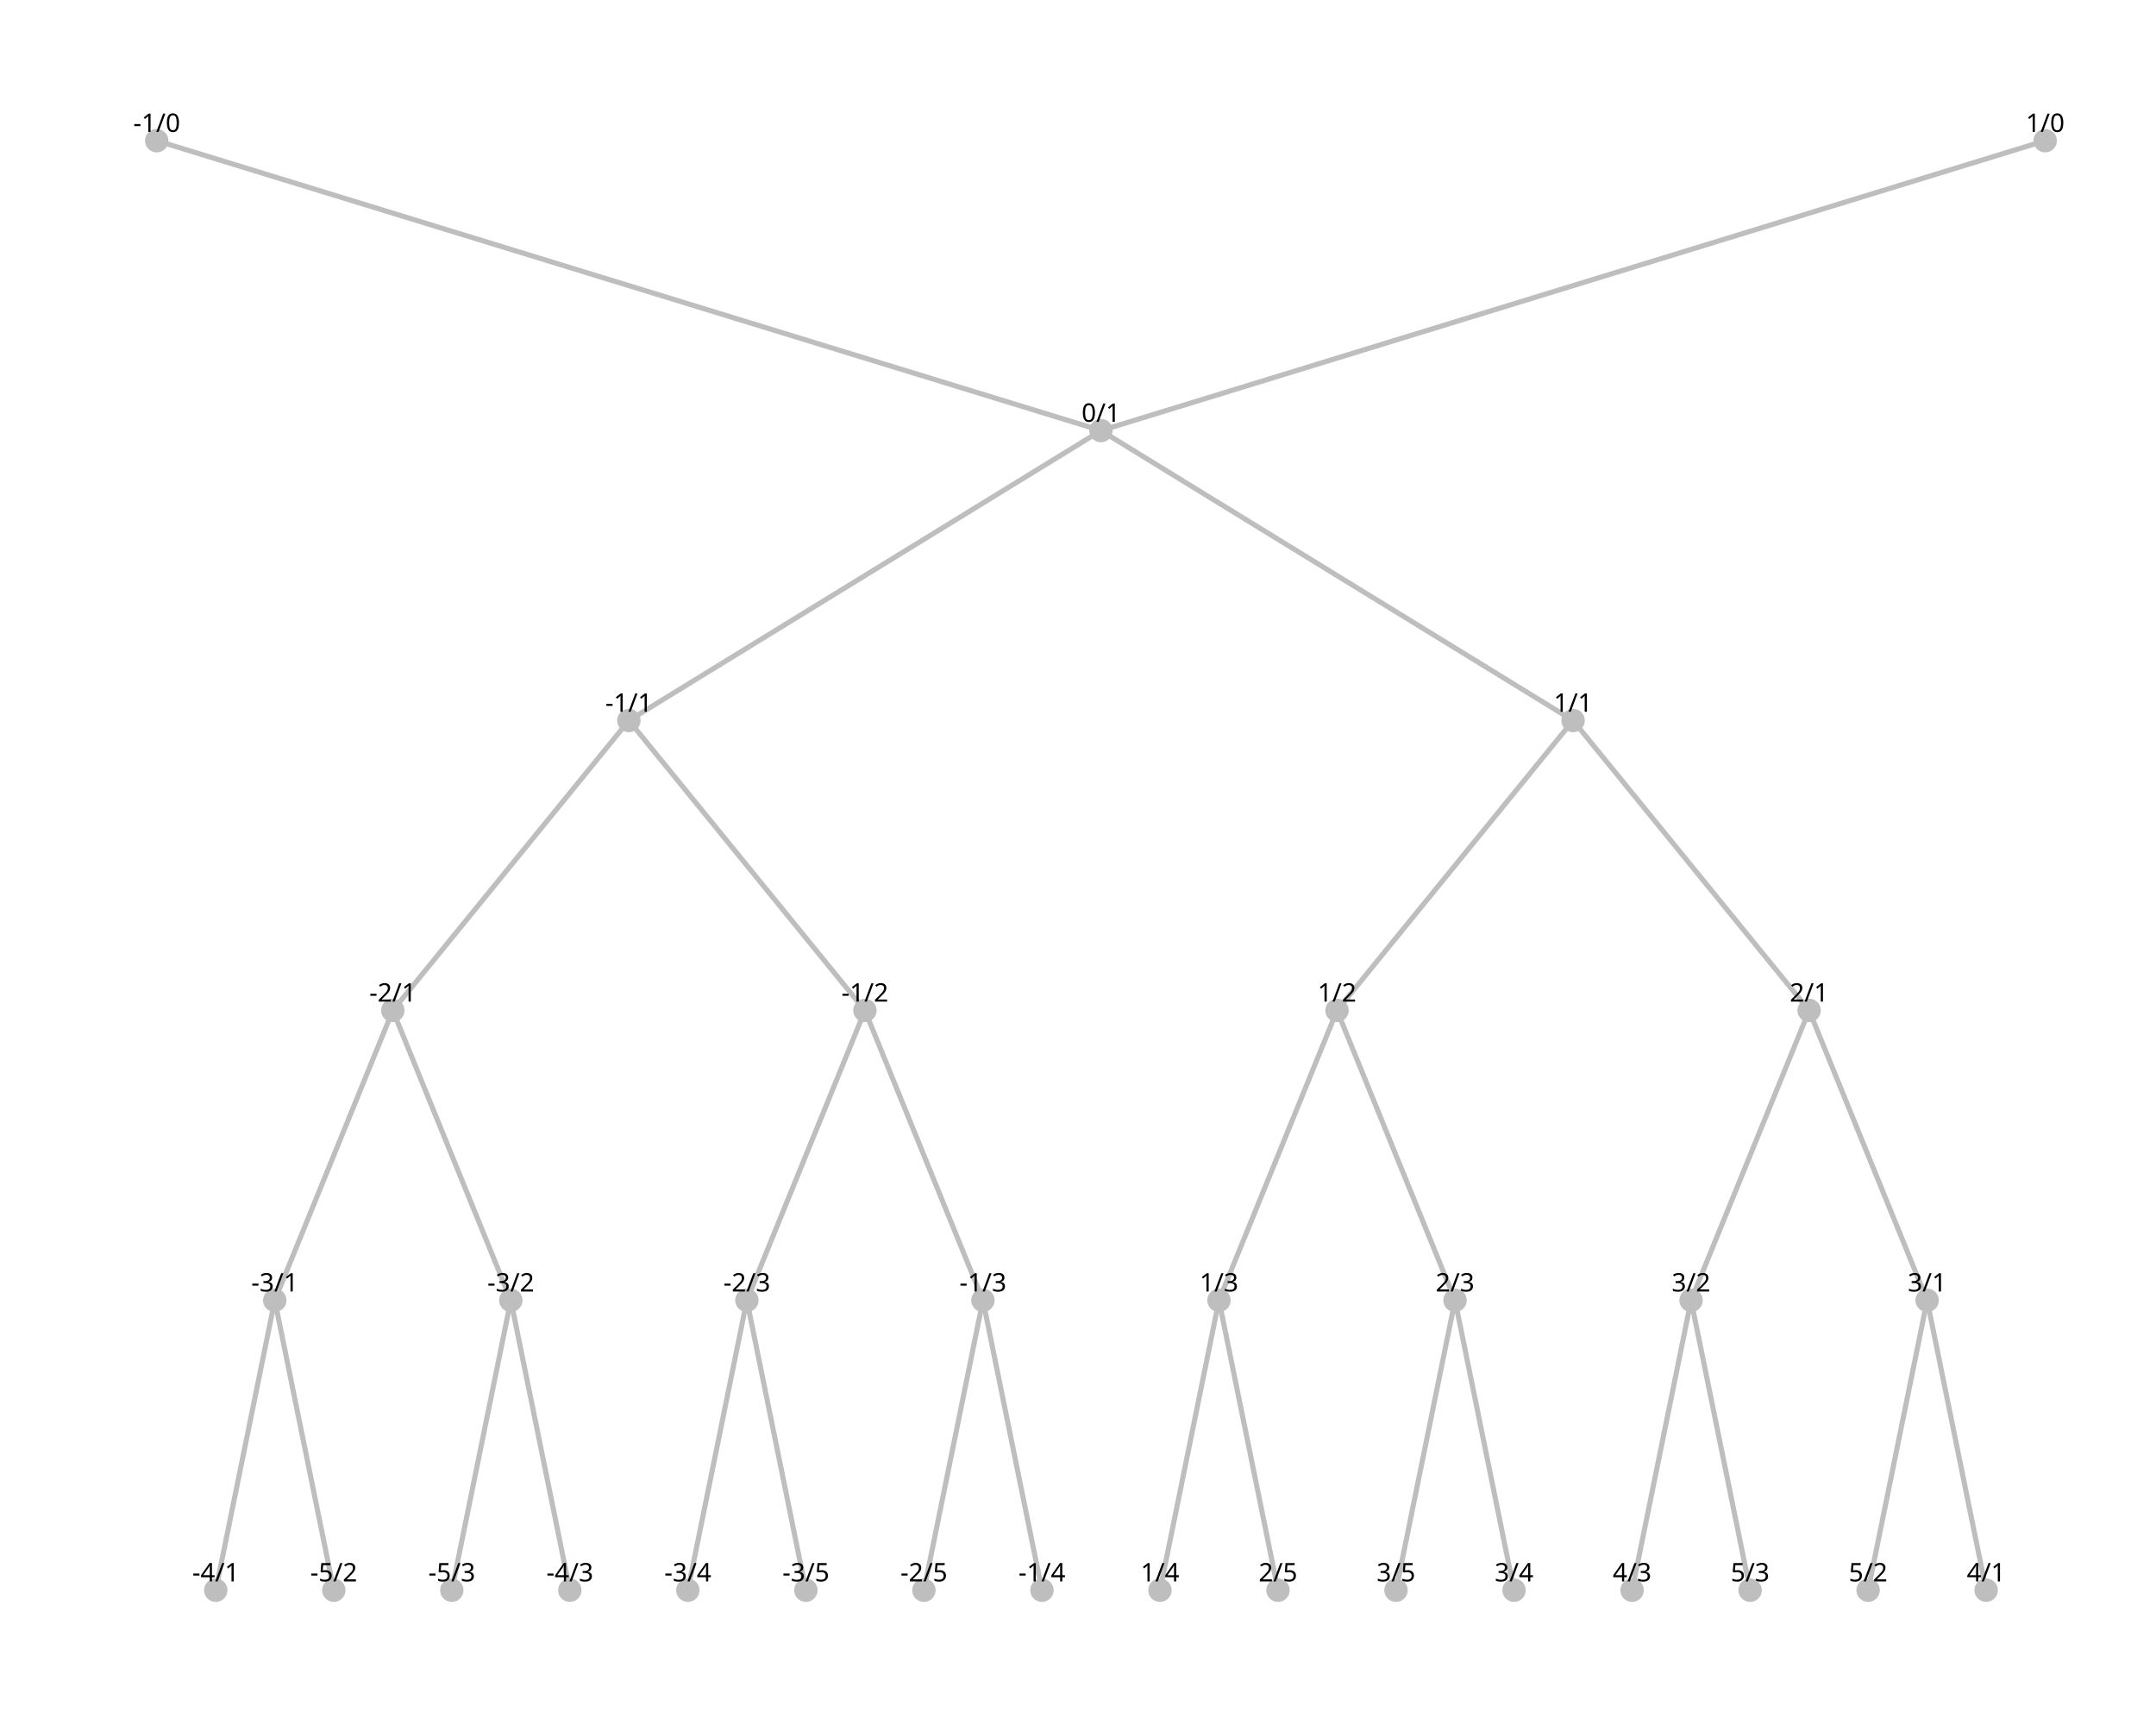
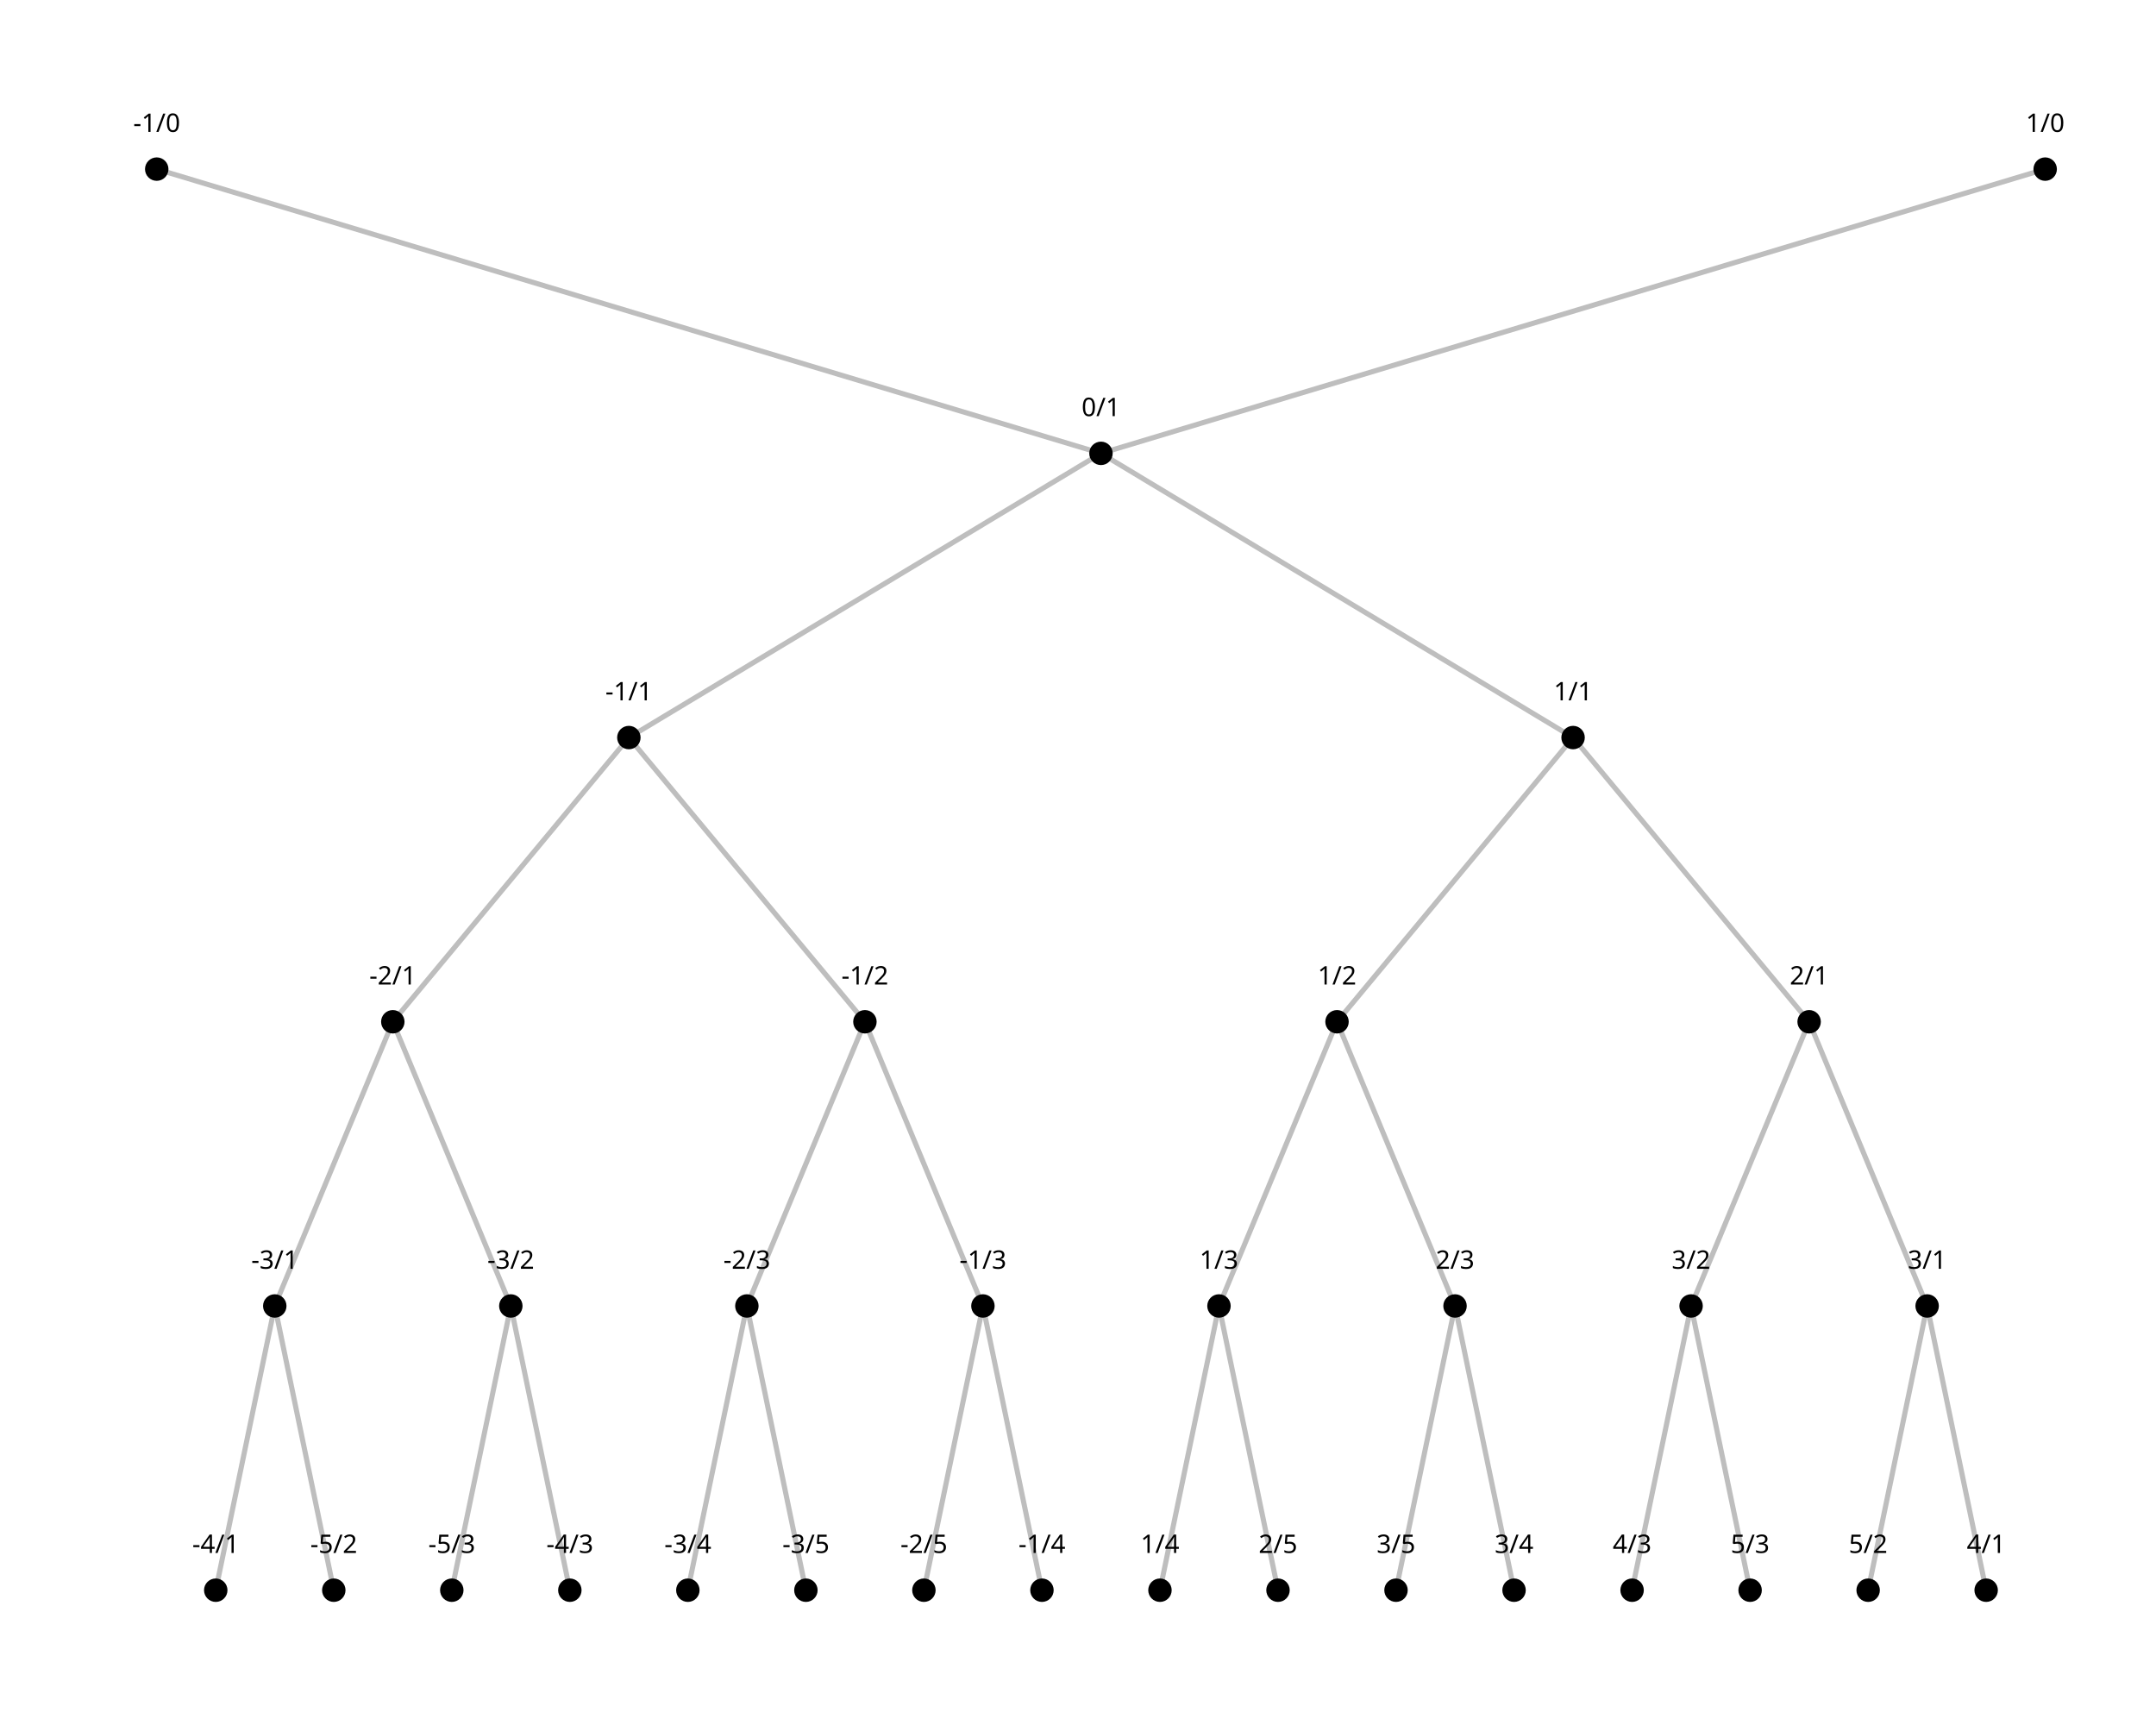
<svg xmlns="http://www.w3.org/2000/svg" class="svglite" data-engine-version="2.0" width="720.00pt" height="576.00pt" viewBox="0 0 720.00 576.00">
  <defs>
    <style type="text/css">
    .svglite line, .svglite polyline, .svglite polygon, .svglite path, .svglite rect, .svglite circle {
      fill: none;
      stroke: #000000;
      stroke-linecap: round;
      stroke-linejoin: round;
      stroke-miterlimit: 10.00;
    }
  </style>
  </defs>
  <rect width="100%" height="100%" style="stroke: none; fill: #FFFFFF;" />
  <defs>
    <clipPath id="cpMC4wMHw3MjAuMDB8MC4wMHw1NzYuMDA=">
      <rect x="0.00" y="0.00" width="720.00" height="576.00" />
    </clipPath>
  </defs>
  <g clip-path="url(#cpMC4wMHw3MjAuMDB8MC4wMHw1NzYuMDA=)">
</g>
  <defs>
    <clipPath id="cpMjAuODF8NzE0LjUyfDIyLjc4fDU1NS4xOQ==">
      <rect x="20.81" y="22.78" width="693.71" height="532.40" />
    </clipPath>
  </defs>
  <g clip-path="url(#cpMjAuODF8NzE0LjUyfDIyLjc4fDU1NS4xOQ==)">
-     <line x1="91.76" y1="434.19" x2="72.05" y2="530.99" style="stroke-width: 1.71; stroke: #BEBEBE; stroke-linecap: butt;" />
-     <line x1="131.18" y1="337.39" x2="91.76" y2="434.19" style="stroke-width: 1.71; stroke: #BEBEBE; stroke-linecap: butt;" />
-     <line x1="91.76" y1="434.19" x2="111.47" y2="530.99" style="stroke-width: 1.71; stroke: #BEBEBE; stroke-linecap: butt;" />
-     <line x1="210.01" y1="240.59" x2="131.18" y2="337.39" style="stroke-width: 1.71; stroke: #BEBEBE; stroke-linecap: butt;" />
-     <line x1="170.59" y1="434.19" x2="150.88" y2="530.99" style="stroke-width: 1.71; stroke: #BEBEBE; stroke-linecap: butt;" />
-     <line x1="131.18" y1="337.39" x2="170.59" y2="434.19" style="stroke-width: 1.71; stroke: #BEBEBE; stroke-linecap: butt;" />
-     <line x1="170.59" y1="434.19" x2="190.30" y2="530.99" style="stroke-width: 1.71; stroke: #BEBEBE; stroke-linecap: butt;" />
-     <line x1="367.67" y1="143.78" x2="210.01" y2="240.59" style="stroke-width: 1.71; stroke: #BEBEBE; stroke-linecap: butt;" />
-     <line x1="249.42" y1="434.19" x2="229.71" y2="530.99" style="stroke-width: 1.71; stroke: #BEBEBE; stroke-linecap: butt;" />
-     <line x1="288.84" y1="337.39" x2="249.42" y2="434.19" style="stroke-width: 1.71; stroke: #BEBEBE; stroke-linecap: butt;" />
-     <line x1="249.42" y1="434.19" x2="269.13" y2="530.99" style="stroke-width: 1.71; stroke: #BEBEBE; stroke-linecap: butt;" />
-     <line x1="210.01" y1="240.59" x2="288.84" y2="337.39" style="stroke-width: 1.71; stroke: #BEBEBE; stroke-linecap: butt;" />
-     <line x1="328.25" y1="434.19" x2="308.54" y2="530.99" style="stroke-width: 1.71; stroke: #BEBEBE; stroke-linecap: butt;" />
-     <line x1="288.84" y1="337.39" x2="328.25" y2="434.19" style="stroke-width: 1.71; stroke: #BEBEBE; stroke-linecap: butt;" />
-     <line x1="328.25" y1="434.19" x2="347.96" y2="530.99" style="stroke-width: 1.71; stroke: #BEBEBE; stroke-linecap: butt;" />
-     <line x1="52.34" y1="46.98" x2="367.67" y2="143.78" style="stroke-width: 1.71; stroke: #BEBEBE; stroke-linecap: butt;" />
-     <line x1="682.99" y1="46.98" x2="367.67" y2="143.78" style="stroke-width: 1.71; stroke: #BEBEBE; stroke-linecap: butt;" />
-     <line x1="407.08" y1="434.19" x2="387.37" y2="530.99" style="stroke-width: 1.71; stroke: #BEBEBE; stroke-linecap: butt;" />
-     <line x1="446.50" y1="337.39" x2="407.08" y2="434.19" style="stroke-width: 1.71; stroke: #BEBEBE; stroke-linecap: butt;" />
-     <line x1="407.08" y1="434.19" x2="426.79" y2="530.99" style="stroke-width: 1.71; stroke: #BEBEBE; stroke-linecap: butt;" />
-     <line x1="525.33" y1="240.59" x2="446.50" y2="337.39" style="stroke-width: 1.71; stroke: #BEBEBE; stroke-linecap: butt;" />
-     <line x1="485.91" y1="434.19" x2="466.20" y2="530.99" style="stroke-width: 1.71; stroke: #BEBEBE; stroke-linecap: butt;" />
-     <line x1="446.50" y1="337.39" x2="485.91" y2="434.19" style="stroke-width: 1.71; stroke: #BEBEBE; stroke-linecap: butt;" />
-     <line x1="485.91" y1="434.19" x2="505.62" y2="530.99" style="stroke-width: 1.71; stroke: #BEBEBE; stroke-linecap: butt;" />
-     <line x1="367.67" y1="143.78" x2="525.33" y2="240.59" style="stroke-width: 1.71; stroke: #BEBEBE; stroke-linecap: butt;" />
-     <line x1="564.74" y1="434.19" x2="545.04" y2="530.99" style="stroke-width: 1.71; stroke: #BEBEBE; stroke-linecap: butt;" />
-     <line x1="604.16" y1="337.39" x2="564.74" y2="434.19" style="stroke-width: 1.71; stroke: #BEBEBE; stroke-linecap: butt;" />
-     <line x1="564.74" y1="434.19" x2="584.45" y2="530.99" style="stroke-width: 1.71; stroke: #BEBEBE; stroke-linecap: butt;" />
-     <line x1="525.33" y1="240.59" x2="604.16" y2="337.39" style="stroke-width: 1.71; stroke: #BEBEBE; stroke-linecap: butt;" />
-     <line x1="643.57" y1="434.19" x2="623.87" y2="530.99" style="stroke-width: 1.71; stroke: #BEBEBE; stroke-linecap: butt;" />
-     <line x1="604.16" y1="337.39" x2="643.57" y2="434.19" style="stroke-width: 1.71; stroke: #BEBEBE; stroke-linecap: butt;" />
-     <line x1="643.57" y1="434.19" x2="663.28" y2="530.99" style="stroke-width: 1.71; stroke: #BEBEBE; stroke-linecap: butt;" />
-     <circle cx="52.34" cy="46.98" r="3.56" style="stroke-width: 0.71; stroke: #BEBEBE; fill: #BEBEBE;" />
-     <circle cx="72.05" cy="530.99" r="3.56" style="stroke-width: 0.71; stroke: #BEBEBE; fill: #BEBEBE;" />
-     <circle cx="91.76" cy="434.19" r="3.56" style="stroke-width: 0.71; stroke: #BEBEBE; fill: #BEBEBE;" />
-     <circle cx="111.47" cy="530.99" r="3.56" style="stroke-width: 0.71; stroke: #BEBEBE; fill: #BEBEBE;" />
-     <circle cx="131.18" cy="337.39" r="3.56" style="stroke-width: 0.71; stroke: #BEBEBE; fill: #BEBEBE;" />
-     <circle cx="150.88" cy="530.99" r="3.56" style="stroke-width: 0.71; stroke: #BEBEBE; fill: #BEBEBE;" />
-     <circle cx="170.59" cy="434.19" r="3.56" style="stroke-width: 0.71; stroke: #BEBEBE; fill: #BEBEBE;" />
-     <circle cx="190.30" cy="530.99" r="3.56" style="stroke-width: 0.71; stroke: #BEBEBE; fill: #BEBEBE;" />
-     <circle cx="210.01" cy="240.59" r="3.56" style="stroke-width: 0.71; stroke: #BEBEBE; fill: #BEBEBE;" />
-     <circle cx="229.71" cy="530.99" r="3.56" style="stroke-width: 0.71; stroke: #BEBEBE; fill: #BEBEBE;" />
-     <circle cx="249.42" cy="434.19" r="3.56" style="stroke-width: 0.71; stroke: #BEBEBE; fill: #BEBEBE;" />
-     <circle cx="269.13" cy="530.99" r="3.56" style="stroke-width: 0.71; stroke: #BEBEBE; fill: #BEBEBE;" />
-     <circle cx="288.84" cy="337.39" r="3.56" style="stroke-width: 0.71; stroke: #BEBEBE; fill: #BEBEBE;" />
-     <circle cx="308.54" cy="530.99" r="3.56" style="stroke-width: 0.71; stroke: #BEBEBE; fill: #BEBEBE;" />
-     <circle cx="328.25" cy="434.19" r="3.56" style="stroke-width: 0.71; stroke: #BEBEBE; fill: #BEBEBE;" />
-     <circle cx="347.96" cy="530.99" r="3.56" style="stroke-width: 0.71; stroke: #BEBEBE; fill: #BEBEBE;" />
-     <circle cx="367.67" cy="143.78" r="3.56" style="stroke-width: 0.71; stroke: #BEBEBE; fill: #BEBEBE;" />
-     <circle cx="387.37" cy="530.99" r="3.56" style="stroke-width: 0.71; stroke: #BEBEBE; fill: #BEBEBE;" />
-     <circle cx="407.08" cy="434.19" r="3.56" style="stroke-width: 0.71; stroke: #BEBEBE; fill: #BEBEBE;" />
-     <circle cx="426.79" cy="530.99" r="3.56" style="stroke-width: 0.71; stroke: #BEBEBE; fill: #BEBEBE;" />
-     <circle cx="446.50" cy="337.39" r="3.56" style="stroke-width: 0.71; stroke: #BEBEBE; fill: #BEBEBE;" />
-     <circle cx="466.20" cy="530.99" r="3.56" style="stroke-width: 0.71; stroke: #BEBEBE; fill: #BEBEBE;" />
-     <circle cx="485.91" cy="434.19" r="3.56" style="stroke-width: 0.71; stroke: #BEBEBE; fill: #BEBEBE;" />
-     <circle cx="505.62" cy="530.99" r="3.56" style="stroke-width: 0.71; stroke: #BEBEBE; fill: #BEBEBE;" />
-     <circle cx="525.33" cy="240.59" r="3.56" style="stroke-width: 0.71; stroke: #BEBEBE; fill: #BEBEBE;" />
-     <circle cx="545.04" cy="530.99" r="3.56" style="stroke-width: 0.71; stroke: #BEBEBE; fill: #BEBEBE;" />
-     <circle cx="564.74" cy="434.19" r="3.56" style="stroke-width: 0.71; stroke: #BEBEBE; fill: #BEBEBE;" />
-     <circle cx="584.45" cy="530.99" r="3.56" style="stroke-width: 0.71; stroke: #BEBEBE; fill: #BEBEBE;" />
-     <circle cx="604.16" cy="337.39" r="3.56" style="stroke-width: 0.71; stroke: #BEBEBE; fill: #BEBEBE;" />
-     <circle cx="623.87" cy="530.99" r="3.56" style="stroke-width: 0.71; stroke: #BEBEBE; fill: #BEBEBE;" />
-     <circle cx="643.57" cy="434.19" r="3.56" style="stroke-width: 0.71; stroke: #BEBEBE; fill: #BEBEBE;" />
-     <circle cx="663.28" cy="530.99" r="3.56" style="stroke-width: 0.71; stroke: #BEBEBE; fill: #BEBEBE;" />
-     <circle cx="682.99" cy="46.98" r="3.56" style="stroke-width: 0.71; stroke: #BEBEBE; fill: #BEBEBE;" />
+     <line x1="91.76" y1="436.08" x2="72.05" y2="530.99" style="stroke-width: 1.71; stroke: #BEBEBE; stroke-linecap: butt;" />
+     <line x1="131.18" y1="341.18" x2="91.76" y2="436.08" style="stroke-width: 1.71; stroke: #BEBEBE; stroke-linecap: butt;" />
+     <line x1="91.76" y1="436.08" x2="111.47" y2="530.99" style="stroke-width: 1.71; stroke: #BEBEBE; stroke-linecap: butt;" />
+     <line x1="210.01" y1="246.28" x2="131.18" y2="341.18" style="stroke-width: 1.71; stroke: #BEBEBE; stroke-linecap: butt;" />
+     <line x1="170.59" y1="436.08" x2="150.88" y2="530.99" style="stroke-width: 1.71; stroke: #BEBEBE; stroke-linecap: butt;" />
+     <line x1="131.18" y1="341.18" x2="170.59" y2="436.08" style="stroke-width: 1.71; stroke: #BEBEBE; stroke-linecap: butt;" />
+     <line x1="170.59" y1="436.08" x2="190.30" y2="530.99" style="stroke-width: 1.71; stroke: #BEBEBE; stroke-linecap: butt;" />
+     <line x1="367.67" y1="151.38" x2="210.01" y2="246.28" style="stroke-width: 1.71; stroke: #BEBEBE; stroke-linecap: butt;" />
+     <line x1="249.42" y1="436.08" x2="229.71" y2="530.99" style="stroke-width: 1.71; stroke: #BEBEBE; stroke-linecap: butt;" />
+     <line x1="288.84" y1="341.18" x2="249.42" y2="436.08" style="stroke-width: 1.71; stroke: #BEBEBE; stroke-linecap: butt;" />
+     <line x1="249.42" y1="436.08" x2="269.13" y2="530.99" style="stroke-width: 1.71; stroke: #BEBEBE; stroke-linecap: butt;" />
+     <line x1="210.01" y1="246.28" x2="288.84" y2="341.18" style="stroke-width: 1.71; stroke: #BEBEBE; stroke-linecap: butt;" />
+     <line x1="328.25" y1="436.08" x2="308.54" y2="530.99" style="stroke-width: 1.71; stroke: #BEBEBE; stroke-linecap: butt;" />
+     <line x1="288.84" y1="341.18" x2="328.25" y2="436.08" style="stroke-width: 1.71; stroke: #BEBEBE; stroke-linecap: butt;" />
+     <line x1="328.25" y1="436.08" x2="347.96" y2="530.99" style="stroke-width: 1.71; stroke: #BEBEBE; stroke-linecap: butt;" />
+     <line x1="52.34" y1="56.47" x2="367.67" y2="151.38" style="stroke-width: 1.71; stroke: #BEBEBE; stroke-linecap: butt;" />
+     <line x1="682.99" y1="56.47" x2="367.67" y2="151.38" style="stroke-width: 1.71; stroke: #BEBEBE; stroke-linecap: butt;" />
+     <line x1="407.08" y1="436.08" x2="387.37" y2="530.99" style="stroke-width: 1.71; stroke: #BEBEBE; stroke-linecap: butt;" />
+     <line x1="446.50" y1="341.18" x2="407.08" y2="436.08" style="stroke-width: 1.71; stroke: #BEBEBE; stroke-linecap: butt;" />
+     <line x1="407.08" y1="436.08" x2="426.79" y2="530.99" style="stroke-width: 1.71; stroke: #BEBEBE; stroke-linecap: butt;" />
+     <line x1="525.33" y1="246.28" x2="446.50" y2="341.18" style="stroke-width: 1.71; stroke: #BEBEBE; stroke-linecap: butt;" />
+     <line x1="485.91" y1="436.08" x2="466.20" y2="530.99" style="stroke-width: 1.71; stroke: #BEBEBE; stroke-linecap: butt;" />
+     <line x1="446.50" y1="341.18" x2="485.91" y2="436.08" style="stroke-width: 1.71; stroke: #BEBEBE; stroke-linecap: butt;" />
+     <line x1="485.91" y1="436.08" x2="505.62" y2="530.99" style="stroke-width: 1.71; stroke: #BEBEBE; stroke-linecap: butt;" />
+     <line x1="367.67" y1="151.38" x2="525.33" y2="246.28" style="stroke-width: 1.71; stroke: #BEBEBE; stroke-linecap: butt;" />
+     <line x1="564.74" y1="436.08" x2="545.04" y2="530.99" style="stroke-width: 1.71; stroke: #BEBEBE; stroke-linecap: butt;" />
+     <line x1="604.16" y1="341.18" x2="564.74" y2="436.08" style="stroke-width: 1.71; stroke: #BEBEBE; stroke-linecap: butt;" />
+     <line x1="564.74" y1="436.08" x2="584.45" y2="530.99" style="stroke-width: 1.71; stroke: #BEBEBE; stroke-linecap: butt;" />
+     <line x1="525.33" y1="246.28" x2="604.16" y2="341.18" style="stroke-width: 1.71; stroke: #BEBEBE; stroke-linecap: butt;" />
+     <line x1="643.57" y1="436.08" x2="623.87" y2="530.99" style="stroke-width: 1.71; stroke: #BEBEBE; stroke-linecap: butt;" />
+     <line x1="604.16" y1="341.18" x2="643.57" y2="436.08" style="stroke-width: 1.71; stroke: #BEBEBE; stroke-linecap: butt;" />
+     <line x1="643.57" y1="436.08" x2="663.28" y2="530.99" style="stroke-width: 1.71; stroke: #BEBEBE; stroke-linecap: butt;" />
+     <circle cx="52.34" cy="56.47" r="3.56" style="stroke-width: 0.71; fill: #000000;" />
+     <circle cx="72.05" cy="530.99" r="3.56" style="stroke-width: 0.71; fill: #000000;" />
+     <circle cx="91.76" cy="436.08" r="3.56" style="stroke-width: 0.71; fill: #000000;" />
+     <circle cx="111.47" cy="530.99" r="3.56" style="stroke-width: 0.71; fill: #000000;" />
+     <circle cx="131.18" cy="341.18" r="3.56" style="stroke-width: 0.71; fill: #000000;" />
+     <circle cx="150.88" cy="530.99" r="3.56" style="stroke-width: 0.71; fill: #000000;" />
+     <circle cx="170.59" cy="436.08" r="3.56" style="stroke-width: 0.71; fill: #000000;" />
+     <circle cx="190.30" cy="530.99" r="3.56" style="stroke-width: 0.71; fill: #000000;" />
+     <circle cx="210.01" cy="246.28" r="3.56" style="stroke-width: 0.71; fill: #000000;" />
+     <circle cx="229.71" cy="530.99" r="3.56" style="stroke-width: 0.71; fill: #000000;" />
+     <circle cx="249.42" cy="436.08" r="3.56" style="stroke-width: 0.71; fill: #000000;" />
+     <circle cx="269.13" cy="530.99" r="3.56" style="stroke-width: 0.71; fill: #000000;" />
+     <circle cx="288.84" cy="341.18" r="3.56" style="stroke-width: 0.71; fill: #000000;" />
+     <circle cx="308.54" cy="530.99" r="3.56" style="stroke-width: 0.71; fill: #000000;" />
+     <circle cx="328.25" cy="436.08" r="3.56" style="stroke-width: 0.71; fill: #000000;" />
+     <circle cx="347.96" cy="530.99" r="3.56" style="stroke-width: 0.71; fill: #000000;" />
+     <circle cx="367.67" cy="151.38" r="3.56" style="stroke-width: 0.71; fill: #000000;" />
+     <circle cx="387.37" cy="530.99" r="3.56" style="stroke-width: 0.71; fill: #000000;" />
+     <circle cx="407.08" cy="436.08" r="3.56" style="stroke-width: 0.71; fill: #000000;" />
+     <circle cx="426.79" cy="530.99" r="3.56" style="stroke-width: 0.71; fill: #000000;" />
+     <circle cx="446.50" cy="341.18" r="3.56" style="stroke-width: 0.71; fill: #000000;" />
+     <circle cx="466.20" cy="530.99" r="3.56" style="stroke-width: 0.71; fill: #000000;" />
+     <circle cx="485.91" cy="436.08" r="3.56" style="stroke-width: 0.71; fill: #000000;" />
+     <circle cx="505.62" cy="530.99" r="3.56" style="stroke-width: 0.71; fill: #000000;" />
+     <circle cx="525.33" cy="246.28" r="3.56" style="stroke-width: 0.71; fill: #000000;" />
+     <circle cx="545.04" cy="530.99" r="3.56" style="stroke-width: 0.71; fill: #000000;" />
+     <circle cx="564.74" cy="436.08" r="3.56" style="stroke-width: 0.71; fill: #000000;" />
+     <circle cx="584.45" cy="530.99" r="3.56" style="stroke-width: 0.71; fill: #000000;" />
+     <circle cx="604.16" cy="341.18" r="3.56" style="stroke-width: 0.71; fill: #000000;" />
+     <circle cx="623.87" cy="530.99" r="3.56" style="stroke-width: 0.71; fill: #000000;" />
+     <circle cx="643.57" cy="436.08" r="3.56" style="stroke-width: 0.71; fill: #000000;" />
+     <circle cx="663.28" cy="530.99" r="3.56" style="stroke-width: 0.71; fill: #000000;" />
+     <circle cx="682.99" cy="56.47" r="3.56" style="stroke-width: 0.71; fill: #000000;" />
    <text x="52.34" y="44.05" text-anchor="middle" style="font-size: 8.54px; font-family: sans;" textLength="14.71px" lengthAdjust="spacingAndGlyphs">-1/0</text>
-     <text x="72.05" y="528.05" text-anchor="middle" style="font-size: 8.54px; font-family: sans;" textLength="14.71px" lengthAdjust="spacingAndGlyphs">-4/1</text>
-     <text x="91.76" y="431.25" text-anchor="middle" style="font-size: 8.54px; font-family: sans;" textLength="14.71px" lengthAdjust="spacingAndGlyphs">-3/1</text>
-     <text x="111.47" y="528.05" text-anchor="middle" style="font-size: 8.54px; font-family: sans;" textLength="14.71px" lengthAdjust="spacingAndGlyphs">-5/2</text>
-     <text x="131.18" y="334.45" text-anchor="middle" style="font-size: 8.54px; font-family: sans;" textLength="14.71px" lengthAdjust="spacingAndGlyphs">-2/1</text>
-     <text x="150.88" y="528.05" text-anchor="middle" style="font-size: 8.54px; font-family: sans;" textLength="14.71px" lengthAdjust="spacingAndGlyphs">-5/3</text>
-     <text x="170.59" y="431.25" text-anchor="middle" style="font-size: 8.54px; font-family: sans;" textLength="14.71px" lengthAdjust="spacingAndGlyphs">-3/2</text>
-     <text x="190.30" y="528.05" text-anchor="middle" style="font-size: 8.54px; font-family: sans;" textLength="14.71px" lengthAdjust="spacingAndGlyphs">-4/3</text>
-     <text x="210.01" y="237.65" text-anchor="middle" style="font-size: 8.54px; font-family: sans;" textLength="14.71px" lengthAdjust="spacingAndGlyphs">-1/1</text>
-     <text x="229.71" y="528.05" text-anchor="middle" style="font-size: 8.54px; font-family: sans;" textLength="14.71px" lengthAdjust="spacingAndGlyphs">-3/4</text>
-     <text x="249.42" y="431.25" text-anchor="middle" style="font-size: 8.54px; font-family: sans;" textLength="14.71px" lengthAdjust="spacingAndGlyphs">-2/3</text>
-     <text x="269.13" y="528.05" text-anchor="middle" style="font-size: 8.54px; font-family: sans;" textLength="14.71px" lengthAdjust="spacingAndGlyphs">-3/5</text>
-     <text x="288.84" y="334.45" text-anchor="middle" style="font-size: 8.54px; font-family: sans;" textLength="14.71px" lengthAdjust="spacingAndGlyphs">-1/2</text>
-     <text x="308.54" y="528.05" text-anchor="middle" style="font-size: 8.54px; font-family: sans;" textLength="14.71px" lengthAdjust="spacingAndGlyphs">-2/5</text>
-     <text x="328.25" y="431.25" text-anchor="middle" style="font-size: 8.54px; font-family: sans;" textLength="14.71px" lengthAdjust="spacingAndGlyphs">-1/3</text>
-     <text x="347.96" y="528.05" text-anchor="middle" style="font-size: 8.54px; font-family: sans;" textLength="14.71px" lengthAdjust="spacingAndGlyphs">-1/4</text>
-     <text x="367.67" y="140.85" text-anchor="middle" style="font-size: 8.54px; font-family: sans;" textLength="11.87px" lengthAdjust="spacingAndGlyphs">0/1</text>
-     <text x="387.37" y="528.05" text-anchor="middle" style="font-size: 8.54px; font-family: sans;" textLength="11.87px" lengthAdjust="spacingAndGlyphs">1/4</text>
-     <text x="407.08" y="431.25" text-anchor="middle" style="font-size: 8.54px; font-family: sans;" textLength="11.87px" lengthAdjust="spacingAndGlyphs">1/3</text>
-     <text x="426.79" y="528.05" text-anchor="middle" style="font-size: 8.54px; font-family: sans;" textLength="11.87px" lengthAdjust="spacingAndGlyphs">2/5</text>
-     <text x="446.50" y="334.45" text-anchor="middle" style="font-size: 8.54px; font-family: sans;" textLength="11.87px" lengthAdjust="spacingAndGlyphs">1/2</text>
-     <text x="466.20" y="528.05" text-anchor="middle" style="font-size: 8.54px; font-family: sans;" textLength="11.87px" lengthAdjust="spacingAndGlyphs">3/5</text>
-     <text x="485.91" y="431.25" text-anchor="middle" style="font-size: 8.54px; font-family: sans;" textLength="11.87px" lengthAdjust="spacingAndGlyphs">2/3</text>
-     <text x="505.62" y="528.05" text-anchor="middle" style="font-size: 8.54px; font-family: sans;" textLength="11.87px" lengthAdjust="spacingAndGlyphs">3/4</text>
-     <text x="525.33" y="237.65" text-anchor="middle" style="font-size: 8.54px; font-family: sans;" textLength="11.87px" lengthAdjust="spacingAndGlyphs">1/1</text>
-     <text x="545.04" y="528.05" text-anchor="middle" style="font-size: 8.54px; font-family: sans;" textLength="11.87px" lengthAdjust="spacingAndGlyphs">4/3</text>
-     <text x="564.74" y="431.25" text-anchor="middle" style="font-size: 8.54px; font-family: sans;" textLength="11.87px" lengthAdjust="spacingAndGlyphs">3/2</text>
-     <text x="584.45" y="528.05" text-anchor="middle" style="font-size: 8.54px; font-family: sans;" textLength="11.87px" lengthAdjust="spacingAndGlyphs">5/3</text>
-     <text x="604.16" y="334.45" text-anchor="middle" style="font-size: 8.54px; font-family: sans;" textLength="11.87px" lengthAdjust="spacingAndGlyphs">2/1</text>
-     <text x="623.87" y="528.05" text-anchor="middle" style="font-size: 8.54px; font-family: sans;" textLength="11.87px" lengthAdjust="spacingAndGlyphs">5/2</text>
-     <text x="643.57" y="431.25" text-anchor="middle" style="font-size: 8.54px; font-family: sans;" textLength="11.87px" lengthAdjust="spacingAndGlyphs">3/1</text>
-     <text x="663.28" y="528.05" text-anchor="middle" style="font-size: 8.54px; font-family: sans;" textLength="11.87px" lengthAdjust="spacingAndGlyphs">4/1</text>
+     <text x="72.05" y="518.56" text-anchor="middle" style="font-size: 8.54px; font-family: sans;" textLength="14.71px" lengthAdjust="spacingAndGlyphs">-4/1</text>
+     <text x="91.76" y="423.66" text-anchor="middle" style="font-size: 8.54px; font-family: sans;" textLength="14.71px" lengthAdjust="spacingAndGlyphs">-3/1</text>
+     <text x="111.47" y="518.56" text-anchor="middle" style="font-size: 8.54px; font-family: sans;" textLength="14.71px" lengthAdjust="spacingAndGlyphs">-5/2</text>
+     <text x="131.18" y="328.75" text-anchor="middle" style="font-size: 8.54px; font-family: sans;" textLength="14.71px" lengthAdjust="spacingAndGlyphs">-2/1</text>
+     <text x="150.88" y="518.56" text-anchor="middle" style="font-size: 8.54px; font-family: sans;" textLength="14.71px" lengthAdjust="spacingAndGlyphs">-5/3</text>
+     <text x="170.59" y="423.66" text-anchor="middle" style="font-size: 8.54px; font-family: sans;" textLength="14.71px" lengthAdjust="spacingAndGlyphs">-3/2</text>
+     <text x="190.30" y="518.56" text-anchor="middle" style="font-size: 8.54px; font-family: sans;" textLength="14.71px" lengthAdjust="spacingAndGlyphs">-4/3</text>
+     <text x="210.01" y="233.85" text-anchor="middle" style="font-size: 8.54px; font-family: sans;" textLength="14.71px" lengthAdjust="spacingAndGlyphs">-1/1</text>
+     <text x="229.71" y="518.56" text-anchor="middle" style="font-size: 8.54px; font-family: sans;" textLength="14.71px" lengthAdjust="spacingAndGlyphs">-3/4</text>
+     <text x="249.42" y="423.66" text-anchor="middle" style="font-size: 8.54px; font-family: sans;" textLength="14.71px" lengthAdjust="spacingAndGlyphs">-2/3</text>
+     <text x="269.13" y="518.56" text-anchor="middle" style="font-size: 8.54px; font-family: sans;" textLength="14.71px" lengthAdjust="spacingAndGlyphs">-3/5</text>
+     <text x="288.84" y="328.75" text-anchor="middle" style="font-size: 8.54px; font-family: sans;" textLength="14.71px" lengthAdjust="spacingAndGlyphs">-1/2</text>
+     <text x="308.54" y="518.56" text-anchor="middle" style="font-size: 8.54px; font-family: sans;" textLength="14.71px" lengthAdjust="spacingAndGlyphs">-2/5</text>
+     <text x="328.25" y="423.66" text-anchor="middle" style="font-size: 8.54px; font-family: sans;" textLength="14.71px" lengthAdjust="spacingAndGlyphs">-1/3</text>
+     <text x="347.96" y="518.56" text-anchor="middle" style="font-size: 8.54px; font-family: sans;" textLength="14.71px" lengthAdjust="spacingAndGlyphs">-1/4</text>
+     <text x="367.67" y="138.95" text-anchor="middle" style="font-size: 8.54px; font-family: sans;" textLength="11.87px" lengthAdjust="spacingAndGlyphs">0/1</text>
+     <text x="387.37" y="518.56" text-anchor="middle" style="font-size: 8.54px; font-family: sans;" textLength="11.87px" lengthAdjust="spacingAndGlyphs">1/4</text>
+     <text x="407.08" y="423.66" text-anchor="middle" style="font-size: 8.54px; font-family: sans;" textLength="11.87px" lengthAdjust="spacingAndGlyphs">1/3</text>
+     <text x="426.79" y="518.56" text-anchor="middle" style="font-size: 8.54px; font-family: sans;" textLength="11.87px" lengthAdjust="spacingAndGlyphs">2/5</text>
+     <text x="446.50" y="328.75" text-anchor="middle" style="font-size: 8.54px; font-family: sans;" textLength="11.87px" lengthAdjust="spacingAndGlyphs">1/2</text>
+     <text x="466.20" y="518.56" text-anchor="middle" style="font-size: 8.54px; font-family: sans;" textLength="11.87px" lengthAdjust="spacingAndGlyphs">3/5</text>
+     <text x="485.91" y="423.66" text-anchor="middle" style="font-size: 8.54px; font-family: sans;" textLength="11.87px" lengthAdjust="spacingAndGlyphs">2/3</text>
+     <text x="505.62" y="518.56" text-anchor="middle" style="font-size: 8.54px; font-family: sans;" textLength="11.87px" lengthAdjust="spacingAndGlyphs">3/4</text>
+     <text x="525.33" y="233.85" text-anchor="middle" style="font-size: 8.54px; font-family: sans;" textLength="11.87px" lengthAdjust="spacingAndGlyphs">1/1</text>
+     <text x="545.04" y="518.56" text-anchor="middle" style="font-size: 8.54px; font-family: sans;" textLength="11.87px" lengthAdjust="spacingAndGlyphs">4/3</text>
+     <text x="564.74" y="423.66" text-anchor="middle" style="font-size: 8.54px; font-family: sans;" textLength="11.87px" lengthAdjust="spacingAndGlyphs">3/2</text>
+     <text x="584.45" y="518.56" text-anchor="middle" style="font-size: 8.54px; font-family: sans;" textLength="11.87px" lengthAdjust="spacingAndGlyphs">5/3</text>
+     <text x="604.16" y="328.75" text-anchor="middle" style="font-size: 8.54px; font-family: sans;" textLength="11.87px" lengthAdjust="spacingAndGlyphs">2/1</text>
+     <text x="623.87" y="518.56" text-anchor="middle" style="font-size: 8.54px; font-family: sans;" textLength="11.87px" lengthAdjust="spacingAndGlyphs">5/2</text>
+     <text x="643.57" y="423.66" text-anchor="middle" style="font-size: 8.54px; font-family: sans;" textLength="11.87px" lengthAdjust="spacingAndGlyphs">3/1</text>
+     <text x="663.28" y="518.56" text-anchor="middle" style="font-size: 8.54px; font-family: sans;" textLength="11.87px" lengthAdjust="spacingAndGlyphs">4/1</text>
    <text x="682.99" y="44.05" text-anchor="middle" style="font-size: 8.54px; font-family: sans;" textLength="11.87px" lengthAdjust="spacingAndGlyphs">1/0</text>
  </g>
  <g clip-path="url(#cpMC4wMHw3MjAuMDB8MC4wMHw1NzYuMDA=)">
</g>
</svg>
